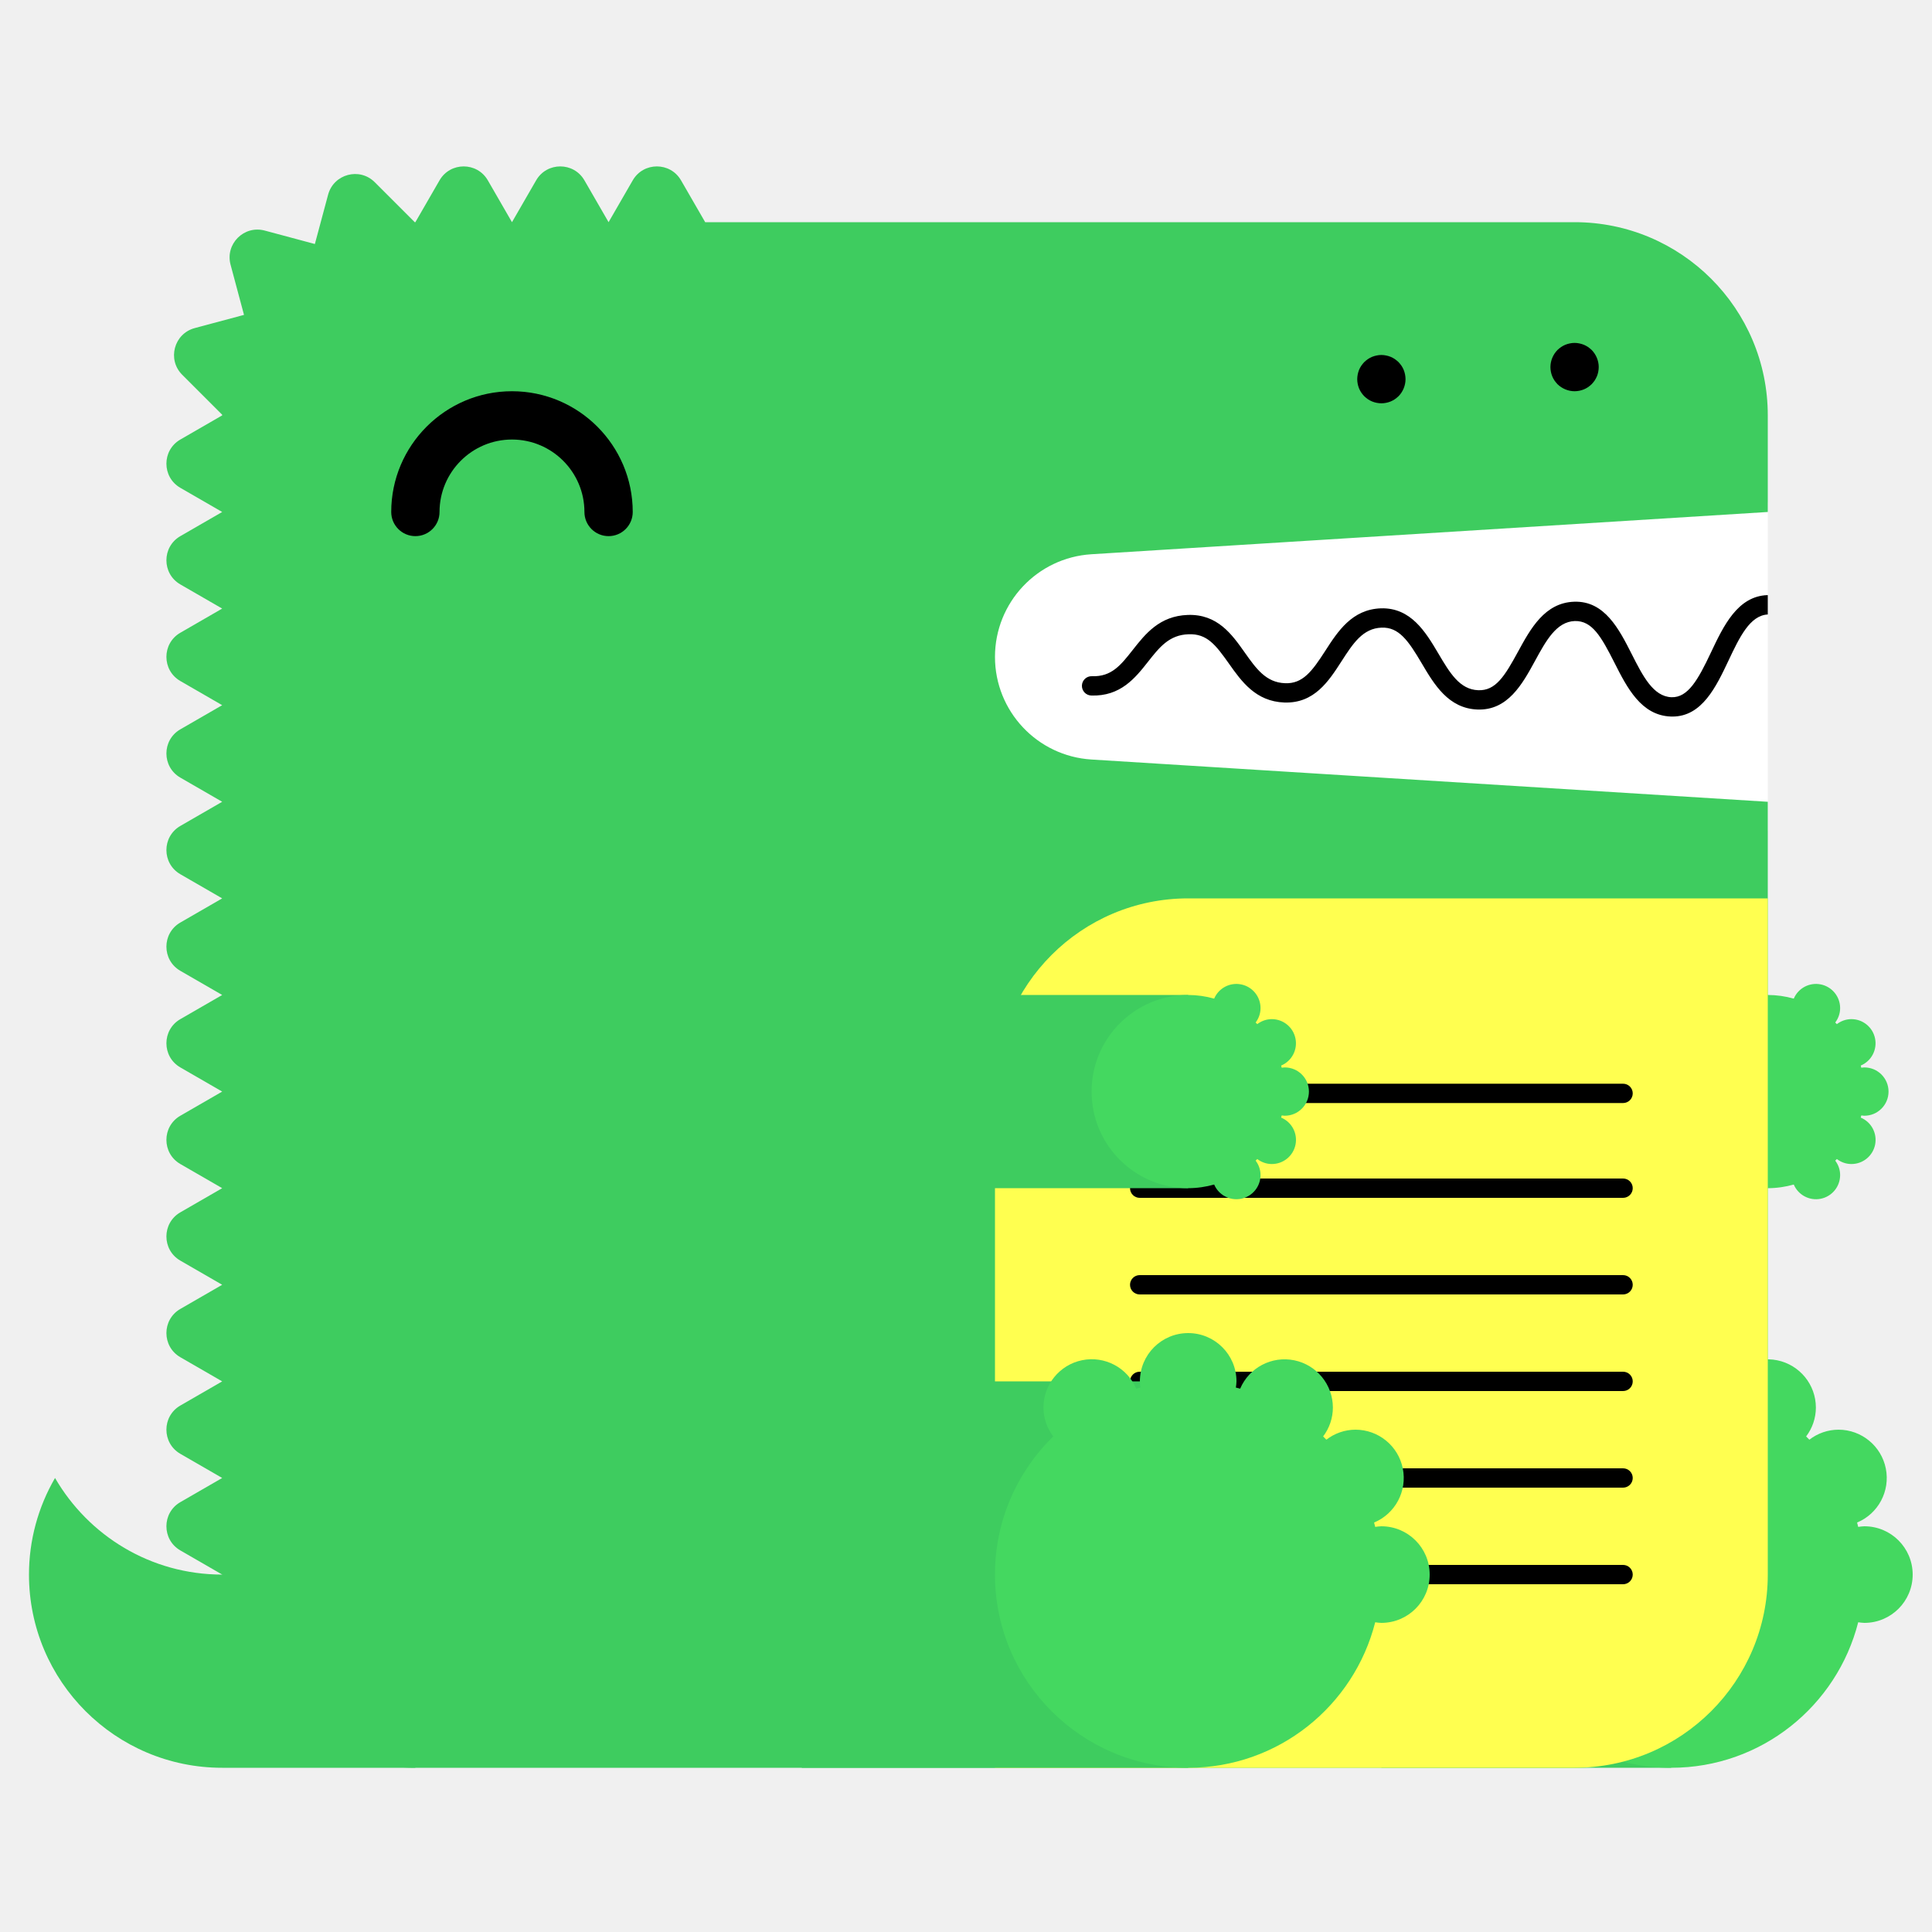
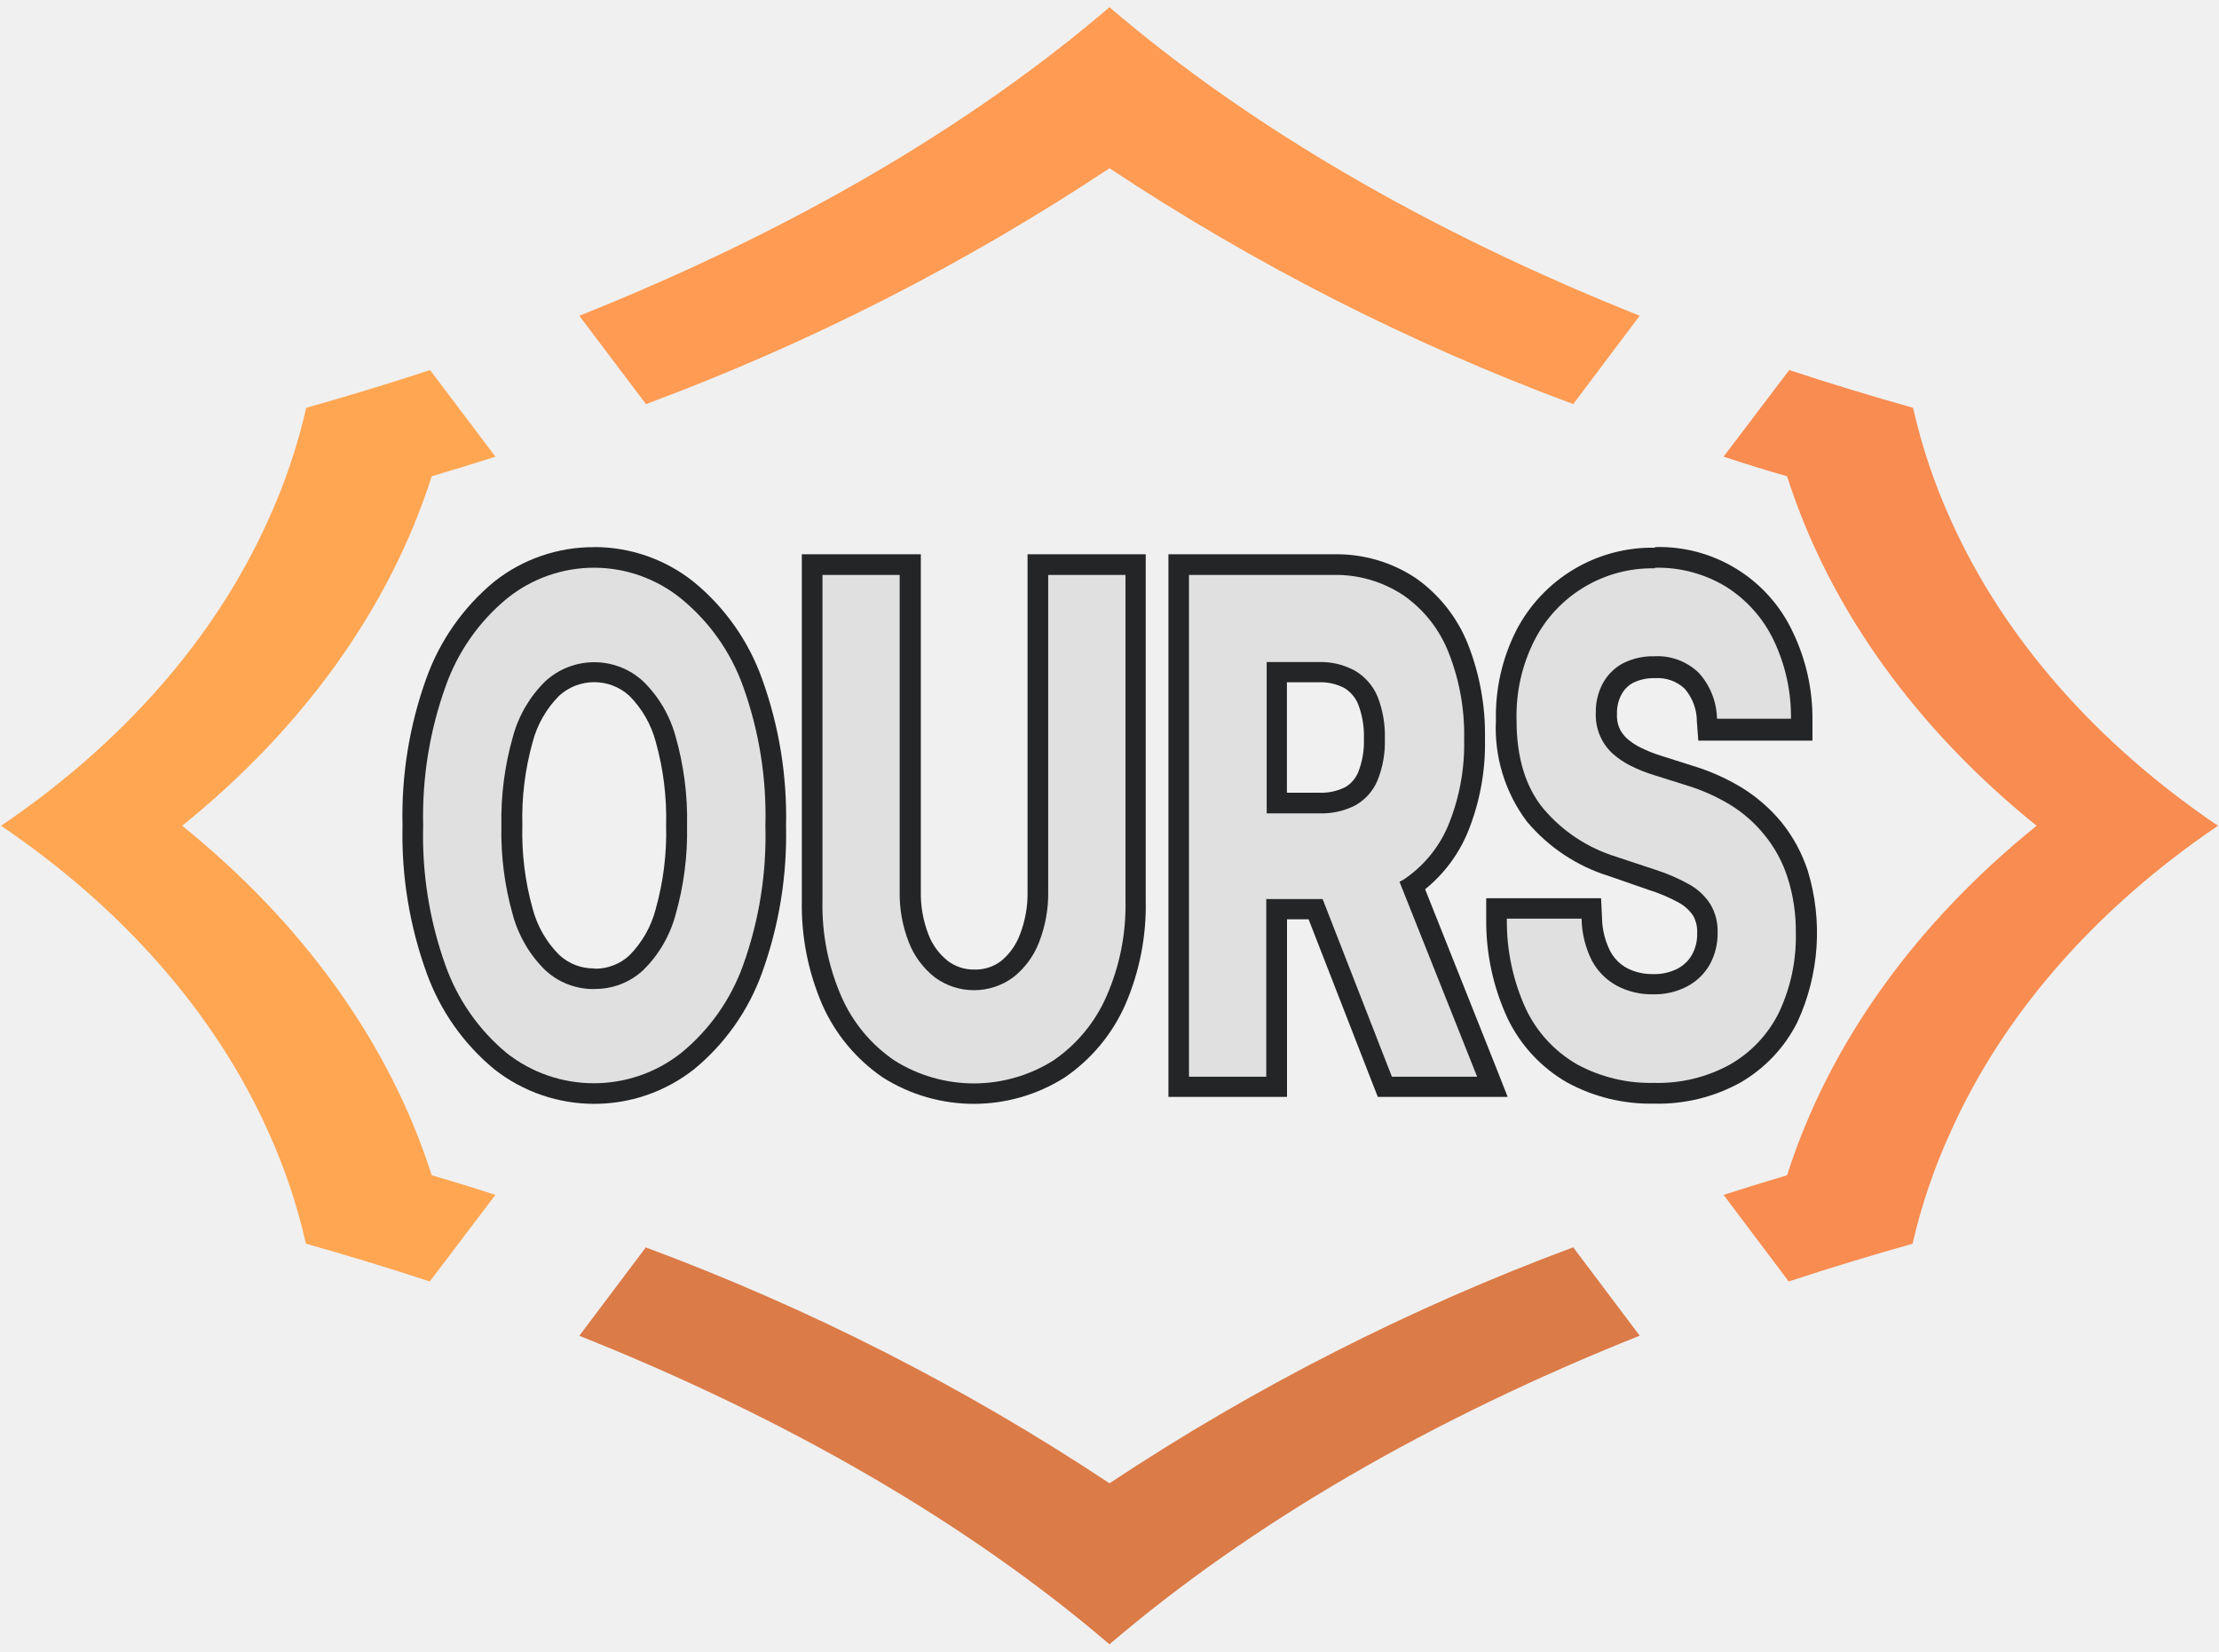
- <svg xmlns="http://www.w3.org/2000/svg" width="200" height="200" viewBox="0 0 200 200">
-   <g fill="none" fill-rule="evenodd">
-     <path fill="#FFF" d="M99 52h84v34H99z" />
-     <path d="M23 163c-7.398 0-13.843-4.027-17.303-10A19.886 19.886 0 0 0 3 163c0 11.046 8.954 20 20 20h20v-20H23z" fill="#3ECC5F" />
-     <path d="M112.98 57.376L183 53V43c0-11.046-8.954-20-20-20H73l-2.5-4.33c-1.112-1.925-3.889-1.925-5 0L63 23l-2.5-4.33c-1.111-1.925-3.889-1.925-5 0L53 23l-2.5-4.33c-1.111-1.925-3.889-1.925-5 0L43 23c-.022 0-.042.003-.065.003l-4.142-4.141c-1.57-1.571-4.252-.853-4.828 1.294l-1.369 5.104-5.192-1.392c-2.148-.575-4.111 1.389-3.535 3.536l1.39 5.193-5.102 1.367c-2.148.576-2.867 3.259-1.296 4.83l4.142 4.142c0 .021-.003.042-.003.064l-4.33 2.5c-1.925 1.111-1.925 3.889 0 5L23 53l-4.33 2.5c-1.925 1.111-1.925 3.889 0 5L23 63l-4.33 2.5c-1.925 1.111-1.925 3.889 0 5L23 73l-4.33 2.5c-1.925 1.111-1.925 3.889 0 5L23 83l-4.33 2.5c-1.925 1.111-1.925 3.889 0 5L23 93l-4.33 2.5c-1.925 1.111-1.925 3.889 0 5L23 103l-4.33 2.5c-1.925 1.111-1.925 3.889 0 5L23 113l-4.33 2.5c-1.925 1.111-1.925 3.889 0 5L23 123l-4.33 2.5c-1.925 1.111-1.925 3.889 0 5L23 133l-4.33 2.5c-1.925 1.111-1.925 3.889 0 5L23 143l-4.33 2.5c-1.925 1.111-1.925 3.889 0 5L23 153l-4.33 2.5c-1.925 1.111-1.925 3.889 0 5L23 163c0 11.046 8.954 20 20 20h120c11.046 0 20-8.954 20-20V83l-70.02-4.376A10.645 10.645 0 0 1 103 68c0-5.621 4.37-10.273 9.98-10.624" fill="#3ECC5F" />
-     <path fill="#3ECC5F" d="M143 183h30v-40h-30z" />
-     <path d="M193 158c-.219 0-.428.037-.639.064-.038-.15-.074-.301-.116-.451A5 5 0 0 0 190.32 148a4.96 4.96 0 0 0-3.016 1.036 26.531 26.531 0 0 0-.335-.336 4.955 4.955 0 0 0 1.011-2.987 5 5 0 0 0-9.599-1.959c-.148-.042-.297-.077-.445-.115.027-.211.064-.42.064-.639a5 5 0 0 0-5-5 5 5 0 0 0-5 5c0 .219.037.428.064.639-.148.038-.297.073-.445.115a4.998 4.998 0 0 0-9.599 1.959c0 1.125.384 2.151 1.011 2.987-3.717 3.632-6.031 8.693-6.031 14.3 0 11.046 8.954 20 20 20 9.339 0 17.16-6.41 19.361-15.064.211.027.42.064.639.064a5 5 0 0 0 5-5 5 5 0 0 0-5-5" fill="#44D860" />
-     <path fill="#3ECC5F" d="M153 123h30v-20h-30z" />
-     <path d="M193 115.5a2.5 2.5 0 1 0 0-5c-.109 0-.214.019-.319.032-.02-.075-.037-.15-.058-.225a2.501 2.501 0 0 0-.963-4.807c-.569 0-1.088.197-1.508.518a6.653 6.653 0 0 0-.168-.168c.314-.417.506-.931.506-1.494a2.5 2.5 0 0 0-4.8-.979A9.987 9.987 0 0 0 183 103c-5.522 0-10 4.478-10 10s4.478 10 10 10c.934 0 1.833-.138 2.69-.377a2.5 2.5 0 0 0 4.8-.979c0-.563-.192-1.077-.506-1.494.057-.055.113-.111.168-.168.42.321.939.518 1.508.518a2.5 2.5 0 0 0 .963-4.807c.021-.074.038-.15.058-.225.105.013.21.032.319.032" fill="#44D860" />
-     <path d="M63 55.5a2.5 2.5 0 0 1-2.5-2.5c0-4.136-3.364-7.5-7.5-7.5s-7.5 3.364-7.5 7.5a2.5 2.5 0 1 1-5 0c0-6.893 5.607-12.5 12.5-12.5S65.5 46.107 65.5 53a2.5 2.5 0 0 1-2.5 2.5" fill="#000" />
-     <path d="M103 183h60c11.046 0 20-8.954 20-20V93h-60c-11.046 0-20 8.954-20 20v70z" fill="#FFFF50" />
-     <path d="M168.02 124h-50.04a1 1 0 1 1 0-2h50.04a1 1 0 1 1 0 2m0 20h-50.04a1 1 0 1 1 0-2h50.04a1 1 0 1 1 0 2m0 20h-50.04a1 1 0 1 1 0-2h50.04a1 1 0 1 1 0 2m0-49.814h-50.04a1 1 0 1 1 0-2h50.04a1 1 0 1 1 0 2m0 19.814h-50.04a1 1 0 1 1 0-2h50.04a1 1 0 1 1 0 2m0 20h-50.04a1 1 0 1 1 0-2h50.04a1 1 0 1 1 0 2M183 61.611c-.012 0-.022-.006-.034-.005-3.09.105-4.552 3.196-5.842 5.923-1.346 2.85-2.387 4.703-4.093 4.647-1.889-.068-2.969-2.202-4.113-4.46-1.314-2.594-2.814-5.536-5.963-5.426-3.046.104-4.513 2.794-5.807 5.167-1.377 2.528-2.314 4.065-4.121 3.994-1.927-.07-2.951-1.805-4.136-3.813-1.321-2.236-2.848-4.75-5.936-4.664-2.994.103-4.465 2.385-5.763 4.4-1.373 2.13-2.335 3.428-4.165 3.351-1.973-.07-2.992-1.51-4.171-3.177-1.324-1.873-2.816-3.993-5.895-3.89-2.928.1-4.399 1.97-5.696 3.618-1.232 1.564-2.194 2.802-4.229 2.724a1 1 0 0 0-.072 2c3.017.101 4.545-1.8 5.872-3.487 1.177-1.496 2.193-2.787 4.193-2.855 1.926-.082 2.829 1.115 4.195 3.045 1.297 1.834 2.769 3.914 5.731 4.021 3.103.104 4.596-2.215 5.918-4.267 1.182-1.834 2.202-3.417 4.15-3.484 1.793-.067 2.769 1.35 4.145 3.681 1.297 2.197 2.766 4.686 5.787 4.796 3.125.108 4.634-2.62 5.949-5.035 1.139-2.088 2.214-4.06 4.119-4.126 1.793-.042 2.728 1.595 4.111 4.33 1.292 2.553 2.757 5.445 5.825 5.556l.169.003c3.064 0 4.518-3.075 5.805-5.794 1.139-2.41 2.217-4.68 4.067-4.773v-2z" fill="#000" />
-     <path fill="#3ECC5F" d="M83 183h40v-40H83z" />
-     <path d="M143 158c-.219 0-.428.037-.639.064-.038-.15-.074-.301-.116-.451A5 5 0 0 0 140.32 148a4.96 4.96 0 0 0-3.016 1.036 26.531 26.531 0 0 0-.335-.336 4.955 4.955 0 0 0 1.011-2.987 5 5 0 0 0-9.599-1.959c-.148-.042-.297-.077-.445-.115.027-.211.064-.42.064-.639a5 5 0 0 0-5-5 5 5 0 0 0-5 5c0 .219.037.428.064.639-.148.038-.297.073-.445.115a4.998 4.998 0 0 0-9.599 1.959c0 1.125.384 2.151 1.011 2.987-3.717 3.632-6.031 8.693-6.031 14.3 0 11.046 8.954 20 20 20 9.339 0 17.16-6.41 19.361-15.064.211.027.42.064.639.064a5 5 0 0 0 5-5 5 5 0 0 0-5-5" fill="#44D860" />
-     <path fill="#3ECC5F" d="M83 123h40v-20H83z" />
-     <path d="M133 115.5a2.5 2.5 0 1 0 0-5c-.109 0-.214.019-.319.032-.02-.075-.037-.15-.058-.225a2.501 2.501 0 0 0-.963-4.807c-.569 0-1.088.197-1.508.518a6.653 6.653 0 0 0-.168-.168c.314-.417.506-.931.506-1.494a2.5 2.5 0 0 0-4.8-.979A9.987 9.987 0 0 0 123 103c-5.522 0-10 4.478-10 10s4.478 10 10 10c.934 0 1.833-.138 2.69-.377a2.5 2.5 0 0 0 4.8-.979c0-.563-.192-1.077-.506-1.494.057-.055.113-.111.168-.168.42.321.939.518 1.508.518a2.5 2.5 0 0 0 .963-4.807c.021-.074.038-.15.058-.225.105.013.21.032.319.032" fill="#44D860" />
-     <path d="M143 41.75c-.16 0-.33-.02-.49-.05a2.52 2.52 0 0 1-.47-.14c-.15-.06-.29-.14-.431-.23-.13-.09-.259-.2-.38-.31-.109-.12-.219-.24-.309-.38s-.17-.28-.231-.43a2.619 2.619 0 0 1-.189-.96c0-.16.02-.33.05-.49.03-.16.08-.31.139-.47.061-.15.141-.29.231-.43.09-.13.2-.26.309-.38.121-.11.25-.22.38-.31.141-.09.281-.17.431-.23.149-.06.31-.11.47-.14.32-.07.65-.07.98 0 .159.03.32.08.47.14.149.06.29.14.43.23.13.09.259.2.38.31.11.12.22.25.31.38.09.14.17.28.23.43.06.16.11.31.14.47.029.16.05.33.05.49 0 .66-.271 1.31-.73 1.77-.121.11-.25.22-.38.31-.14.09-.281.17-.43.23a2.565 2.565 0 0 1-.96.19m20-1.25c-.66 0-1.3-.27-1.771-.73a3.802 3.802 0 0 1-.309-.38c-.09-.14-.17-.28-.231-.43a2.619 2.619 0 0 1-.189-.96c0-.66.27-1.3.729-1.77.121-.11.25-.22.38-.31.141-.09.281-.17.431-.23.149-.06.31-.11.47-.14.32-.07.66-.07.98 0 .159.03.32.08.47.14.149.06.29.14.43.23.13.09.259.2.38.31.459.47.73 1.11.73 1.77 0 .16-.021.33-.05.49-.03.16-.08.32-.14.47-.07.15-.14.29-.23.43-.09.13-.2.26-.31.38-.121.11-.25.22-.38.31-.14.09-.281.17-.43.23a2.565 2.565 0 0 1-.96.19" fill="#000" />
-   </g>
+ <svg xmlns="http://www.w3.org/2000/svg" id="Layer_1" data-name="Layer 1" viewBox="0 0 215 160">
+   <defs>
+     <style>.cls-1{fill:#ff9b53;}.cls-2{fill:#f88c51;}.cls-3{fill:#ffa653;}.cls-4{fill:#db7b47;}.cls-5{fill:#dfe0df;}.cls-6{fill:#242526;}</style>
+   </defs>
+   <path class="cls-1" d="M107.5.7C93.87,12.36,76.42,22.5,56.13,30.59l6.46,8.56A219.78,219.78,0,0,0,107.5,16.3a219.44,219.44,0,0,0,44.93,22.85l6.44-8.56C138.58,22.5,121.13,12.36,107.5.7Z" />
+   <path class="cls-2" d="M189,50.35a56,56,0,0,1-3.64-10.84c-4.08-1.15-8.1-2.37-12-3.66L167,44.24q3,1,6.15,1.9c4.12,12.92,12.61,24.53,24.18,33.86-11.57,9.33-20.06,20.94-24.18,33.86q-3.1.92-6.15,1.9l6.31,8.39c3.91-1.29,7.93-2.51,12-3.66A56,56,0,0,1,189,109.65C194.17,98.1,203.21,87.92,214.9,80,203.21,72.08,194.17,61.9,189,50.35Z" />
+   <path class="cls-3" d="M17.65,80c11.57-9.33,20.06-20.94,24.18-33.86q3.11-.91,6.17-1.9l-6.33-8.39c-3.91,1.29-7.93,2.51-12,3.66A56,56,0,0,1,26,50.35C20.83,61.9,11.79,72.08.1,80,11.79,87.92,20.83,98.1,26,109.65a56,56,0,0,1,3.64,10.84c4.08,1.15,8.1,2.37,12,3.66L48,115.76q-3.06-1-6.17-1.9C37.71,100.94,29.22,89.33,17.65,80Z" />
+   <path class="cls-4" d="M152.43,120.84A220,220,0,0,0,107.5,143.7a219.44,219.44,0,0,0-44.93-22.85l-6.44,8.56c20.29,8.09,37.74,18.23,51.37,29.89,13.63-11.66,31.08-21.8,51.37-29.9Z" />
+   <path class="cls-5" d="M57.58,105.94a14.36,14.36,0,0,1-9.09-3.16,20.53,20.53,0,0,1-6.25-8.93A38.33,38.33,0,0,1,40,80a38.34,38.34,0,0,1,2.25-13.88,20.47,20.47,0,0,1,6.25-8.93,14.68,14.68,0,0,1,18.15,0A20.62,20.62,0,0,1,72.9,66.1,38.2,38.2,0,0,1,75.16,80,38.15,38.15,0,0,1,72.9,93.87a20.65,20.65,0,0,1-6.26,8.93A14.48,14.48,0,0,1,57.58,105.94Zm0-40.82a5.81,5.81,0,0,0-4.07,1.57,11,11,0,0,0-2.86,4.92A28.23,28.23,0,0,0,49.58,80a28.32,28.32,0,0,0,1.07,8.38,11,11,0,0,0,2.86,4.92,6.08,6.08,0,0,0,8.13,0,11,11,0,0,0,2.86-4.92A28.32,28.32,0,0,0,65.57,80a28.32,28.32,0,0,0-1.07-8.38,11,11,0,0,0-2.86-4.92A5.8,5.8,0,0,0,57.58,65.12Z" />
+   <path class="cls-6" d="M57.58,55A13.41,13.41,0,0,1,66,58a19.42,19.42,0,0,1,6,8.5A37,37,0,0,1,74.16,80,37.08,37.08,0,0,1,72,93.51a19.48,19.48,0,0,1-6,8.5,13.66,13.66,0,0,1-16.92,0,19.52,19.52,0,0,1-5.93-8.52A37.13,37.13,0,0,1,41,80a37.27,37.27,0,0,1,2.18-13.52A19.39,19.39,0,0,1,49.1,58,13.44,13.44,0,0,1,57.58,55m0,40.81A6.83,6.83,0,0,0,62.31,94a11.85,11.85,0,0,0,3.14-5.36A29.28,29.28,0,0,0,66.57,80a29.24,29.24,0,0,0-1.12-8.68A11.8,11.8,0,0,0,62.31,66a7,7,0,0,0-9.47,0,11.8,11.8,0,0,0-3.14,5.36A29.24,29.24,0,0,0,48.58,80a29.28,29.28,0,0,0,1.12,8.68A11.85,11.85,0,0,0,52.84,94a6.84,6.84,0,0,0,4.74,1.82m0-42.81a15.47,15.47,0,0,0-9.71,3.35,21.61,21.61,0,0,0-6.56,9.35A39.29,39.29,0,0,0,39,80a39.19,39.19,0,0,0,2.32,14.22,21.56,21.56,0,0,0,6.56,9.36,15.65,15.65,0,0,0,19.38,0,21.56,21.56,0,0,0,6.58-9.35A39.31,39.31,0,0,0,76.16,80a39.27,39.27,0,0,0-2.33-14.25,21.5,21.5,0,0,0-6.58-9.35A15.44,15.44,0,0,0,57.58,53Zm0,40.81a4.87,4.87,0,0,1-3.4-1.31,9.89,9.89,0,0,1-2.57-4.47,27.29,27.29,0,0,1-1-8.08,27.29,27.29,0,0,1,1-8.08,9.93,9.93,0,0,1,2.57-4.48,5.05,5.05,0,0,1,6.79,0,9.93,9.93,0,0,1,2.57,4.48,27.29,27.29,0,0,1,1,8.08,27.29,27.29,0,0,1-1,8.08A9.89,9.89,0,0,1,61,92.54a4.86,4.86,0,0,1-3.39,1.31Z" />
+   <path class="cls-5" d="M94.37,106a14.5,14.5,0,0,1-8.27-2.39A15.67,15.67,0,0,1,80.61,97a23.24,23.24,0,0,1-1.92-9.71V54.7h9.48V86.37A11.91,11.91,0,0,0,89,90.92a7,7,0,0,0,2.19,3,5.46,5.46,0,0,0,6.37,0,6.92,6.92,0,0,0,2.19-3,11.91,11.91,0,0,0,.82-4.55V54.7h9.49V87.25A23,23,0,0,1,108.11,97a15.75,15.75,0,0,1-5.49,6.61A14.48,14.48,0,0,1,94.37,106Z" />
+   <path class="cls-6" d="M109.05,55.7V87.25a21.88,21.88,0,0,1-1.85,9.29,14.61,14.61,0,0,1-5.14,6.2,14.46,14.46,0,0,1-15.4,0,14.54,14.54,0,0,1-5.14-6.2,22,22,0,0,1-1.83-9.29V55.7h7.48V86.37a12.9,12.9,0,0,0,.89,4.93,8,8,0,0,0,2.52,3.39,6.41,6.41,0,0,0,7.58,0,7.91,7.91,0,0,0,2.51-3.39,12.9,12.9,0,0,0,.89-4.93V55.7h7.49m2-2H99.56V86.37a10.93,10.93,0,0,1-.74,4.17A6,6,0,0,1,97,93.1a4.07,4.07,0,0,1-2.58.83,4.15,4.15,0,0,1-2.58-.83,6,6,0,0,1-1.88-2.56,10.93,10.93,0,0,1-.74-4.17V53.7H77.69V87.25a24.26,24.26,0,0,0,2,10.13,16.73,16.73,0,0,0,5.84,7,16.47,16.47,0,0,0,17.64,0,16.73,16.73,0,0,0,5.84-7,24.1,24.1,0,0,0,2-10.13V53.7Z" />
+   <path class="cls-5" d="M134.17,105.27l-6.7-17.22h-3.78v17.22H114.2V54.7h15a12.79,12.79,0,0,1,7.42,2.14,13.28,13.28,0,0,1,4.7,6,22.74,22.74,0,0,1,1.57,8.77,21.6,21.6,0,0,1-1.61,8.71,12.73,12.73,0,0,1-4.41,5.52l7.76,19.47Zm-6.4-27.47a6.18,6.18,0,0,0,3.07-.67,4,4,0,0,0,1.69-1.95,9.18,9.18,0,0,0,.62-3.61,9.64,9.64,0,0,0-.62-3.69,4.21,4.21,0,0,0-1.73-2.06,5.86,5.86,0,0,0-3.07-.72h-4V77.8Z" />
+   <path class="cls-6" d="M129.17,55.7a11.81,11.81,0,0,1,6.85,2,12.16,12.16,0,0,1,4.34,5.53,21.51,21.51,0,0,1,1.5,8.38,20.69,20.69,0,0,1-1.52,8.31,11.78,11.78,0,0,1-4.4,5.33c-.11.06-.23.11-.34.18l7.52,18.88h-8.26l-6.71-17.21h-5.46v17.21H115.2V55.7h14m-6.48,23.1h5.08a7.18,7.18,0,0,0,3.56-.8,5,5,0,0,0,2.12-2.42,10,10,0,0,0,.7-4,10.47,10.47,0,0,0-.7-4.08A5.28,5.28,0,0,0,131.32,65a6.86,6.86,0,0,0-3.59-.86h-5V78.8m6.48-25.1h-16v52.57h11.49V89.06h2.09L133,105l.5,1.27h12.58L145,103.53l-6.92-17.38a14,14,0,0,0,4.11-5.47,22.68,22.68,0,0,0,1.69-9.11,23.81,23.81,0,0,0-1.65-9.16,14.28,14.28,0,0,0-5.05-6.4,13.84,13.84,0,0,0-8-2.31Zm-4.48,12.4h3a4.92,4.92,0,0,1,2.55.57,3.32,3.32,0,0,1,1.33,1.6,8.58,8.58,0,0,1,.54,3.3,8.1,8.1,0,0,1-.54,3.21,3,3,0,0,1-1.27,1.48,5.22,5.22,0,0,1-2.57.54h-3.08V66.1Z" />
+   <path class="cls-5" d="M160.27,106a15.92,15.92,0,0,1-8-1.93A13.38,13.38,0,0,1,147,98.26,21.45,21.45,0,0,1,145,89l0-1h9.22l0,1a8.31,8.31,0,0,0,.91,3.63,5,5,0,0,0,2,2.05,6.24,6.24,0,0,0,3,.7,5.83,5.83,0,0,0,2.83-.64,4.41,4.41,0,0,0,1.8-1.73,5.11,5.11,0,0,0,.64-2.6,4.19,4.19,0,0,0-.54-2.23,5,5,0,0,0-1.7-1.56,17.18,17.18,0,0,0-3.09-1.34l-3.86-1.33a16,16,0,0,1-7.52-5c-1.88-2.3-2.82-5.39-2.81-9.2a17.21,17.21,0,0,1,1.84-8.17A13.77,13.77,0,0,1,160.36,54a13.71,13.71,0,0,1,7.42,2,13.54,13.54,0,0,1,4.95,5.55,18.33,18.33,0,0,1,1.8,8.07l0,1h-9.12l-.07-.93a5.88,5.88,0,0,0-1.49-3.82,4.75,4.75,0,0,0-3.56-1.29,5.34,5.34,0,0,0-2.61.57,3.76,3.76,0,0,0-1.53,1.53,4.74,4.74,0,0,0-.55,2.32,4.21,4.21,0,0,0,.32,1.87,4,4,0,0,0,1,1.34,7.27,7.27,0,0,0,1.58,1.06,13.93,13.93,0,0,0,2,.8l3.2,1a19.65,19.65,0,0,1,4.47,2,14.22,14.22,0,0,1,3.6,3.13,13.8,13.8,0,0,1,2.38,4.4,18.09,18.09,0,0,1,.86,5.69,18.33,18.33,0,0,1-1.76,8.18,12.86,12.86,0,0,1-5.09,5.46A15.47,15.47,0,0,1,160.27,106Z" />
+   <path class="cls-6" d="M160.36,55a12.72,12.72,0,0,1,6.89,1.85A12.49,12.49,0,0,1,171.84,62a17.21,17.21,0,0,1,1.69,7.63h-7.17a6.81,6.81,0,0,0-1.78-4.46,5.73,5.73,0,0,0-4.27-1.59,6.4,6.4,0,0,0-3.1.7,4.78,4.78,0,0,0-1.92,1.94,5.71,5.71,0,0,0-.67,2.8,5.09,5.09,0,0,0,.41,2.27A5,5,0,0,0,156.24,73a8,8,0,0,0,1.8,1.21,14.57,14.57,0,0,0,2.18.87l3.18,1a18.71,18.71,0,0,1,4.26,1.9A13,13,0,0,1,171,80.94a12.49,12.49,0,0,1,2.2,4.08A17,17,0,0,1,174,90.4a17.19,17.19,0,0,1-1.65,7.72,11.86,11.86,0,0,1-4.71,5,14.42,14.42,0,0,1-7.39,1.79,14.9,14.9,0,0,1-7.46-1.8,12.29,12.29,0,0,1-4.94-5.35A20.35,20.35,0,0,1,146,89h7.24a9.41,9.41,0,0,0,1,4.07,6,6,0,0,0,2.44,2.44,7.2,7.2,0,0,0,3.47.82,6.85,6.85,0,0,0,3.31-.76,5.43,5.43,0,0,0,2.19-2.11,6.17,6.17,0,0,0,.77-3.1,5.07,5.07,0,0,0-.7-2.76,5.67,5.67,0,0,0-2-1.89,17.45,17.45,0,0,0-3.27-1.43L156.59,83a15,15,0,0,1-7.07-4.68c-1.73-2.11-2.59-5-2.58-8.56a16.11,16.11,0,0,1,1.72-7.7,12.8,12.8,0,0,1,11.7-7m0-2a14.84,14.84,0,0,0-13.47,8.06,18.33,18.33,0,0,0-1.95,8.65,15.08,15.08,0,0,0,3,9.82,16.93,16.93,0,0,0,8,5.3l3.83,1.33a15.59,15.59,0,0,1,2.93,1.25,4,4,0,0,1,1.35,1.24,3.16,3.16,0,0,1,.39,1.69,4.07,4.07,0,0,1-.51,2.11,3.48,3.48,0,0,1-1.4,1.34,4.9,4.9,0,0,1-2.36.52,5.28,5.28,0,0,1-2.53-.58A4,4,0,0,1,156,92.12a7.41,7.41,0,0,1-.78-3.2l-.09-1.9H144l0,2a22.32,22.32,0,0,0,2.07,9.64,14.3,14.3,0,0,0,5.75,6.2,16.86,16.86,0,0,0,8.44,2.06,16.42,16.42,0,0,0,8.4-2.06A14,14,0,0,0,174.16,99a20.66,20.66,0,0,0,1-14.63,14.83,14.83,0,0,0-2.55-4.71,15.55,15.55,0,0,0-3.86-3.36,20.71,20.71,0,0,0-4.71-2.1l-3.15-1a13.2,13.2,0,0,1-1.9-.76,5.84,5.84,0,0,1-1.36-.9,3.19,3.19,0,0,1-.73-1,3.09,3.09,0,0,1-.23-1.4v0a3.75,3.75,0,0,1,.43-1.85,2.76,2.76,0,0,1,1.13-1.14,4.52,4.52,0,0,1,2.13-.45,3.82,3.82,0,0,1,2.85,1,4.83,4.83,0,0,1,1.2,3.2l.14,1.85h11.06l0-2a19.27,19.27,0,0,0-1.9-8.51A14.29,14.29,0,0,0,160.36,53Z" />
</svg>
